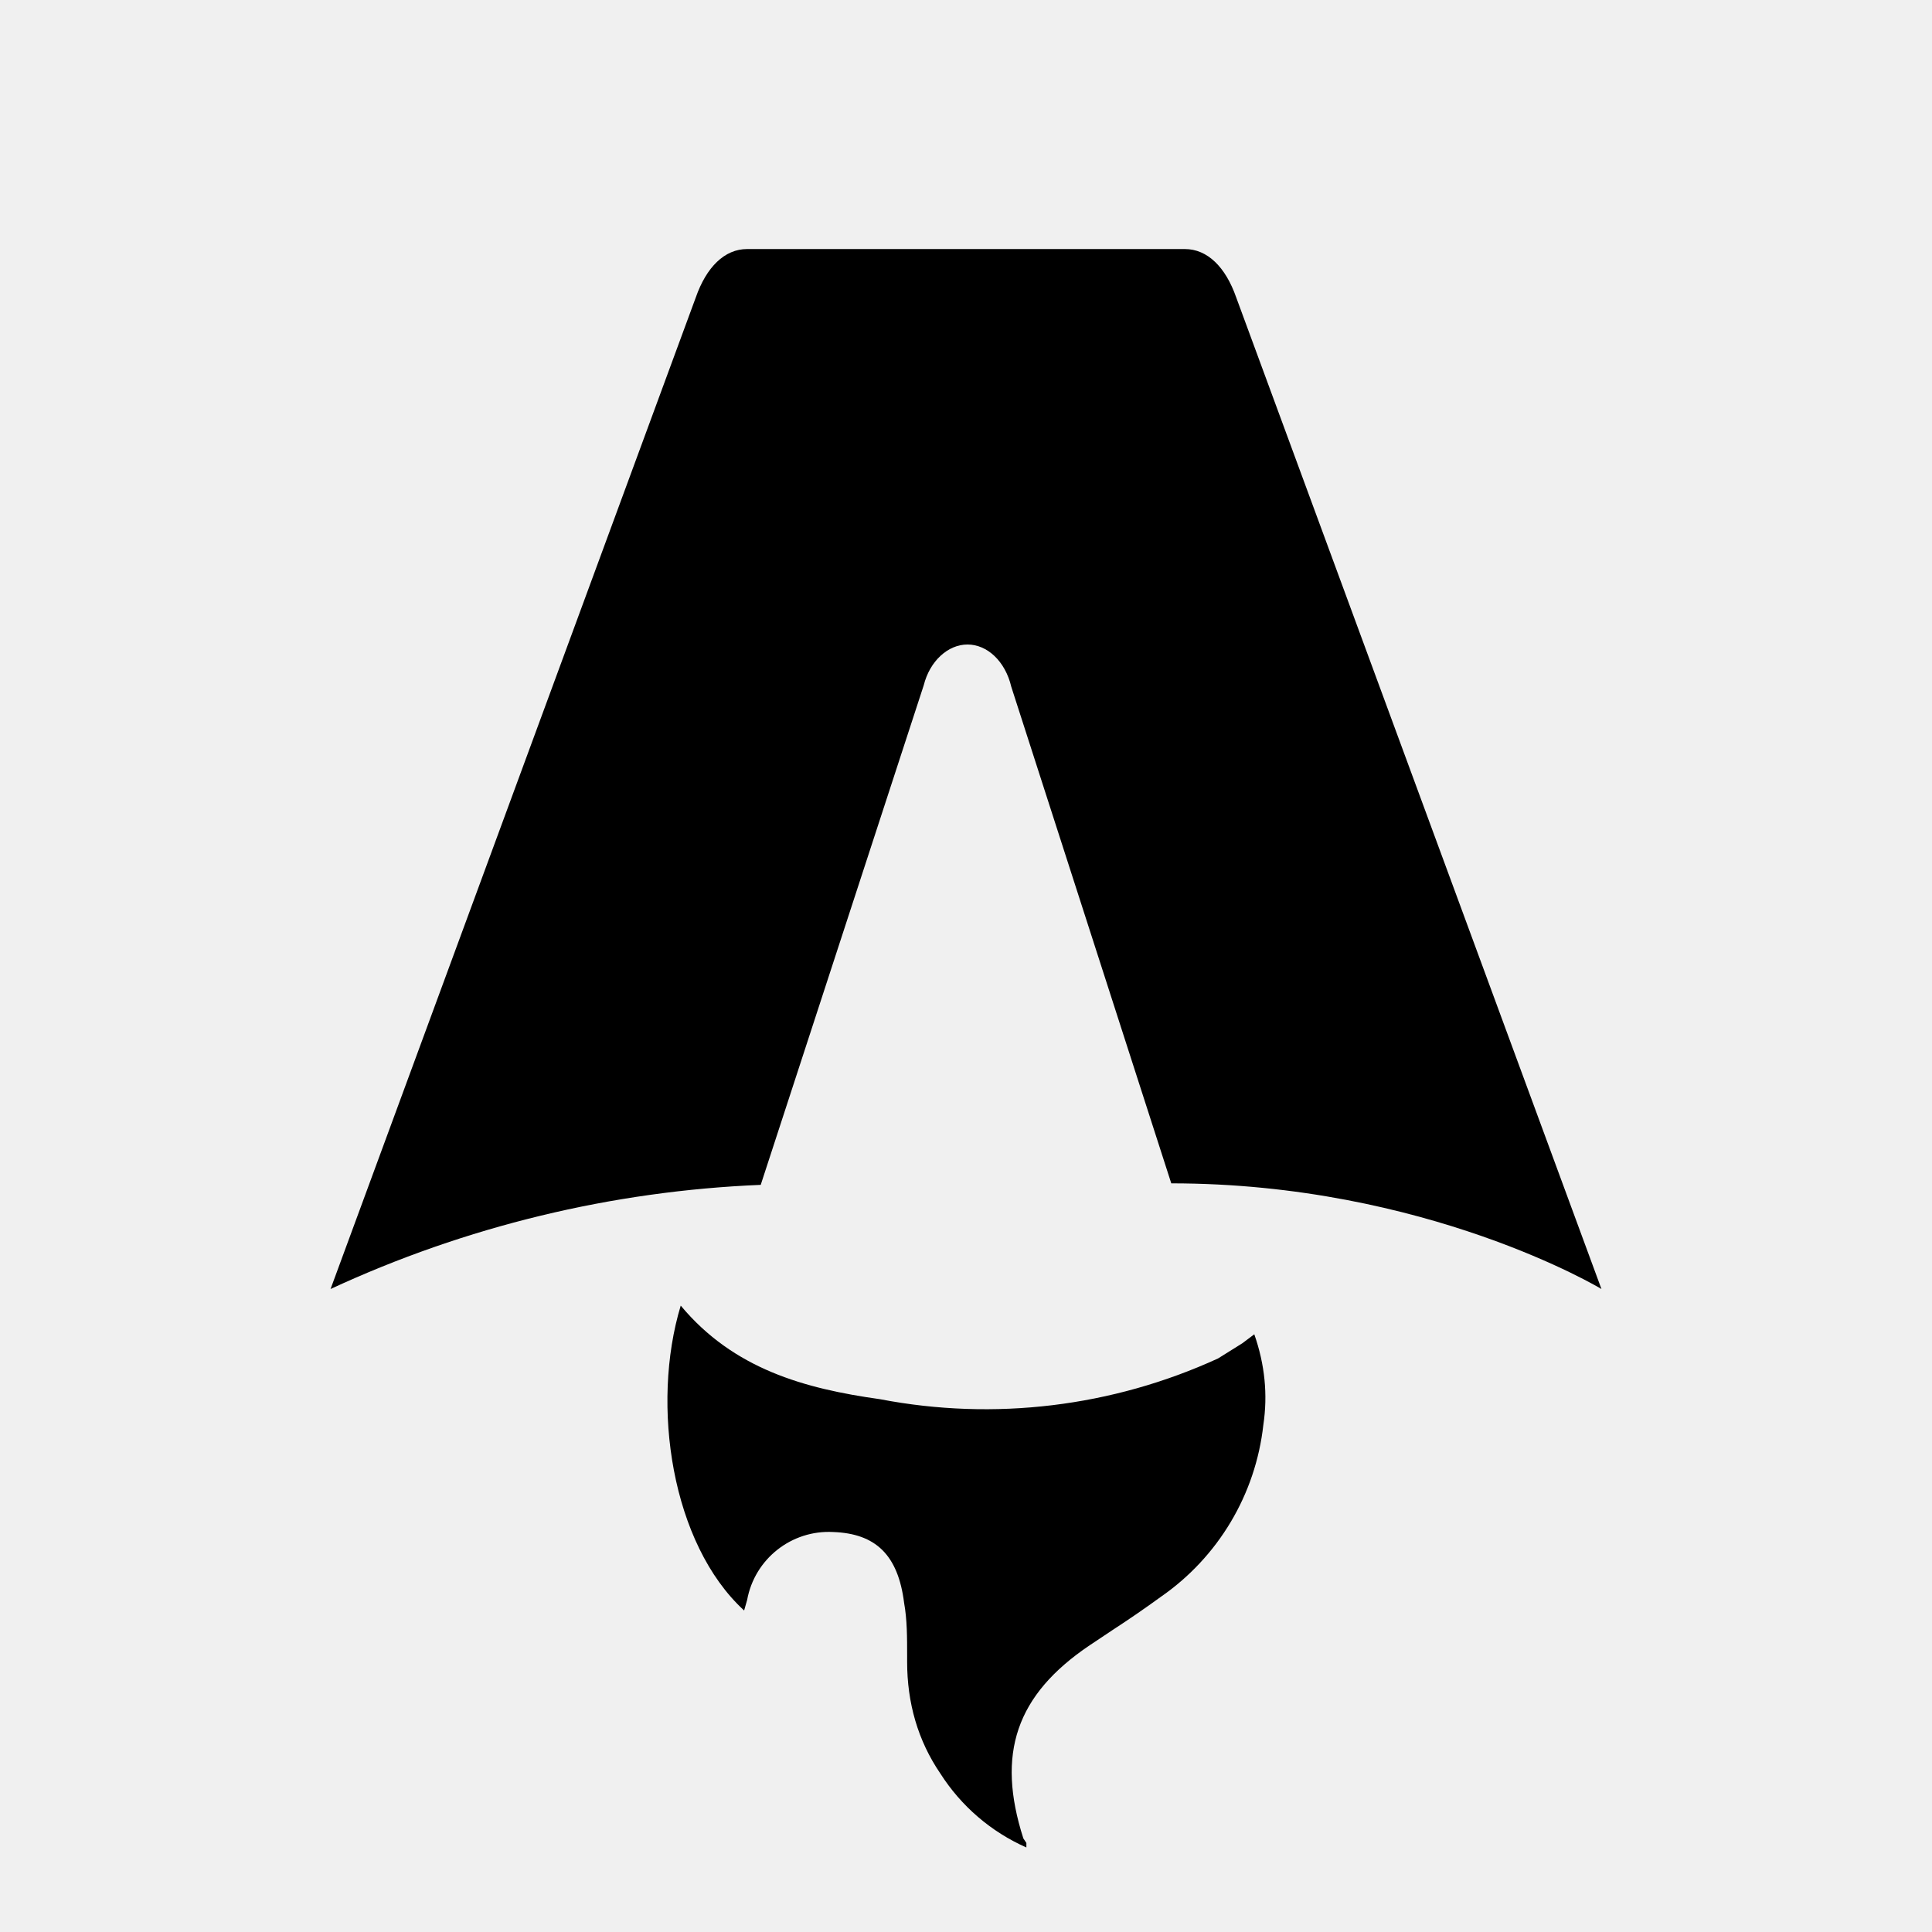
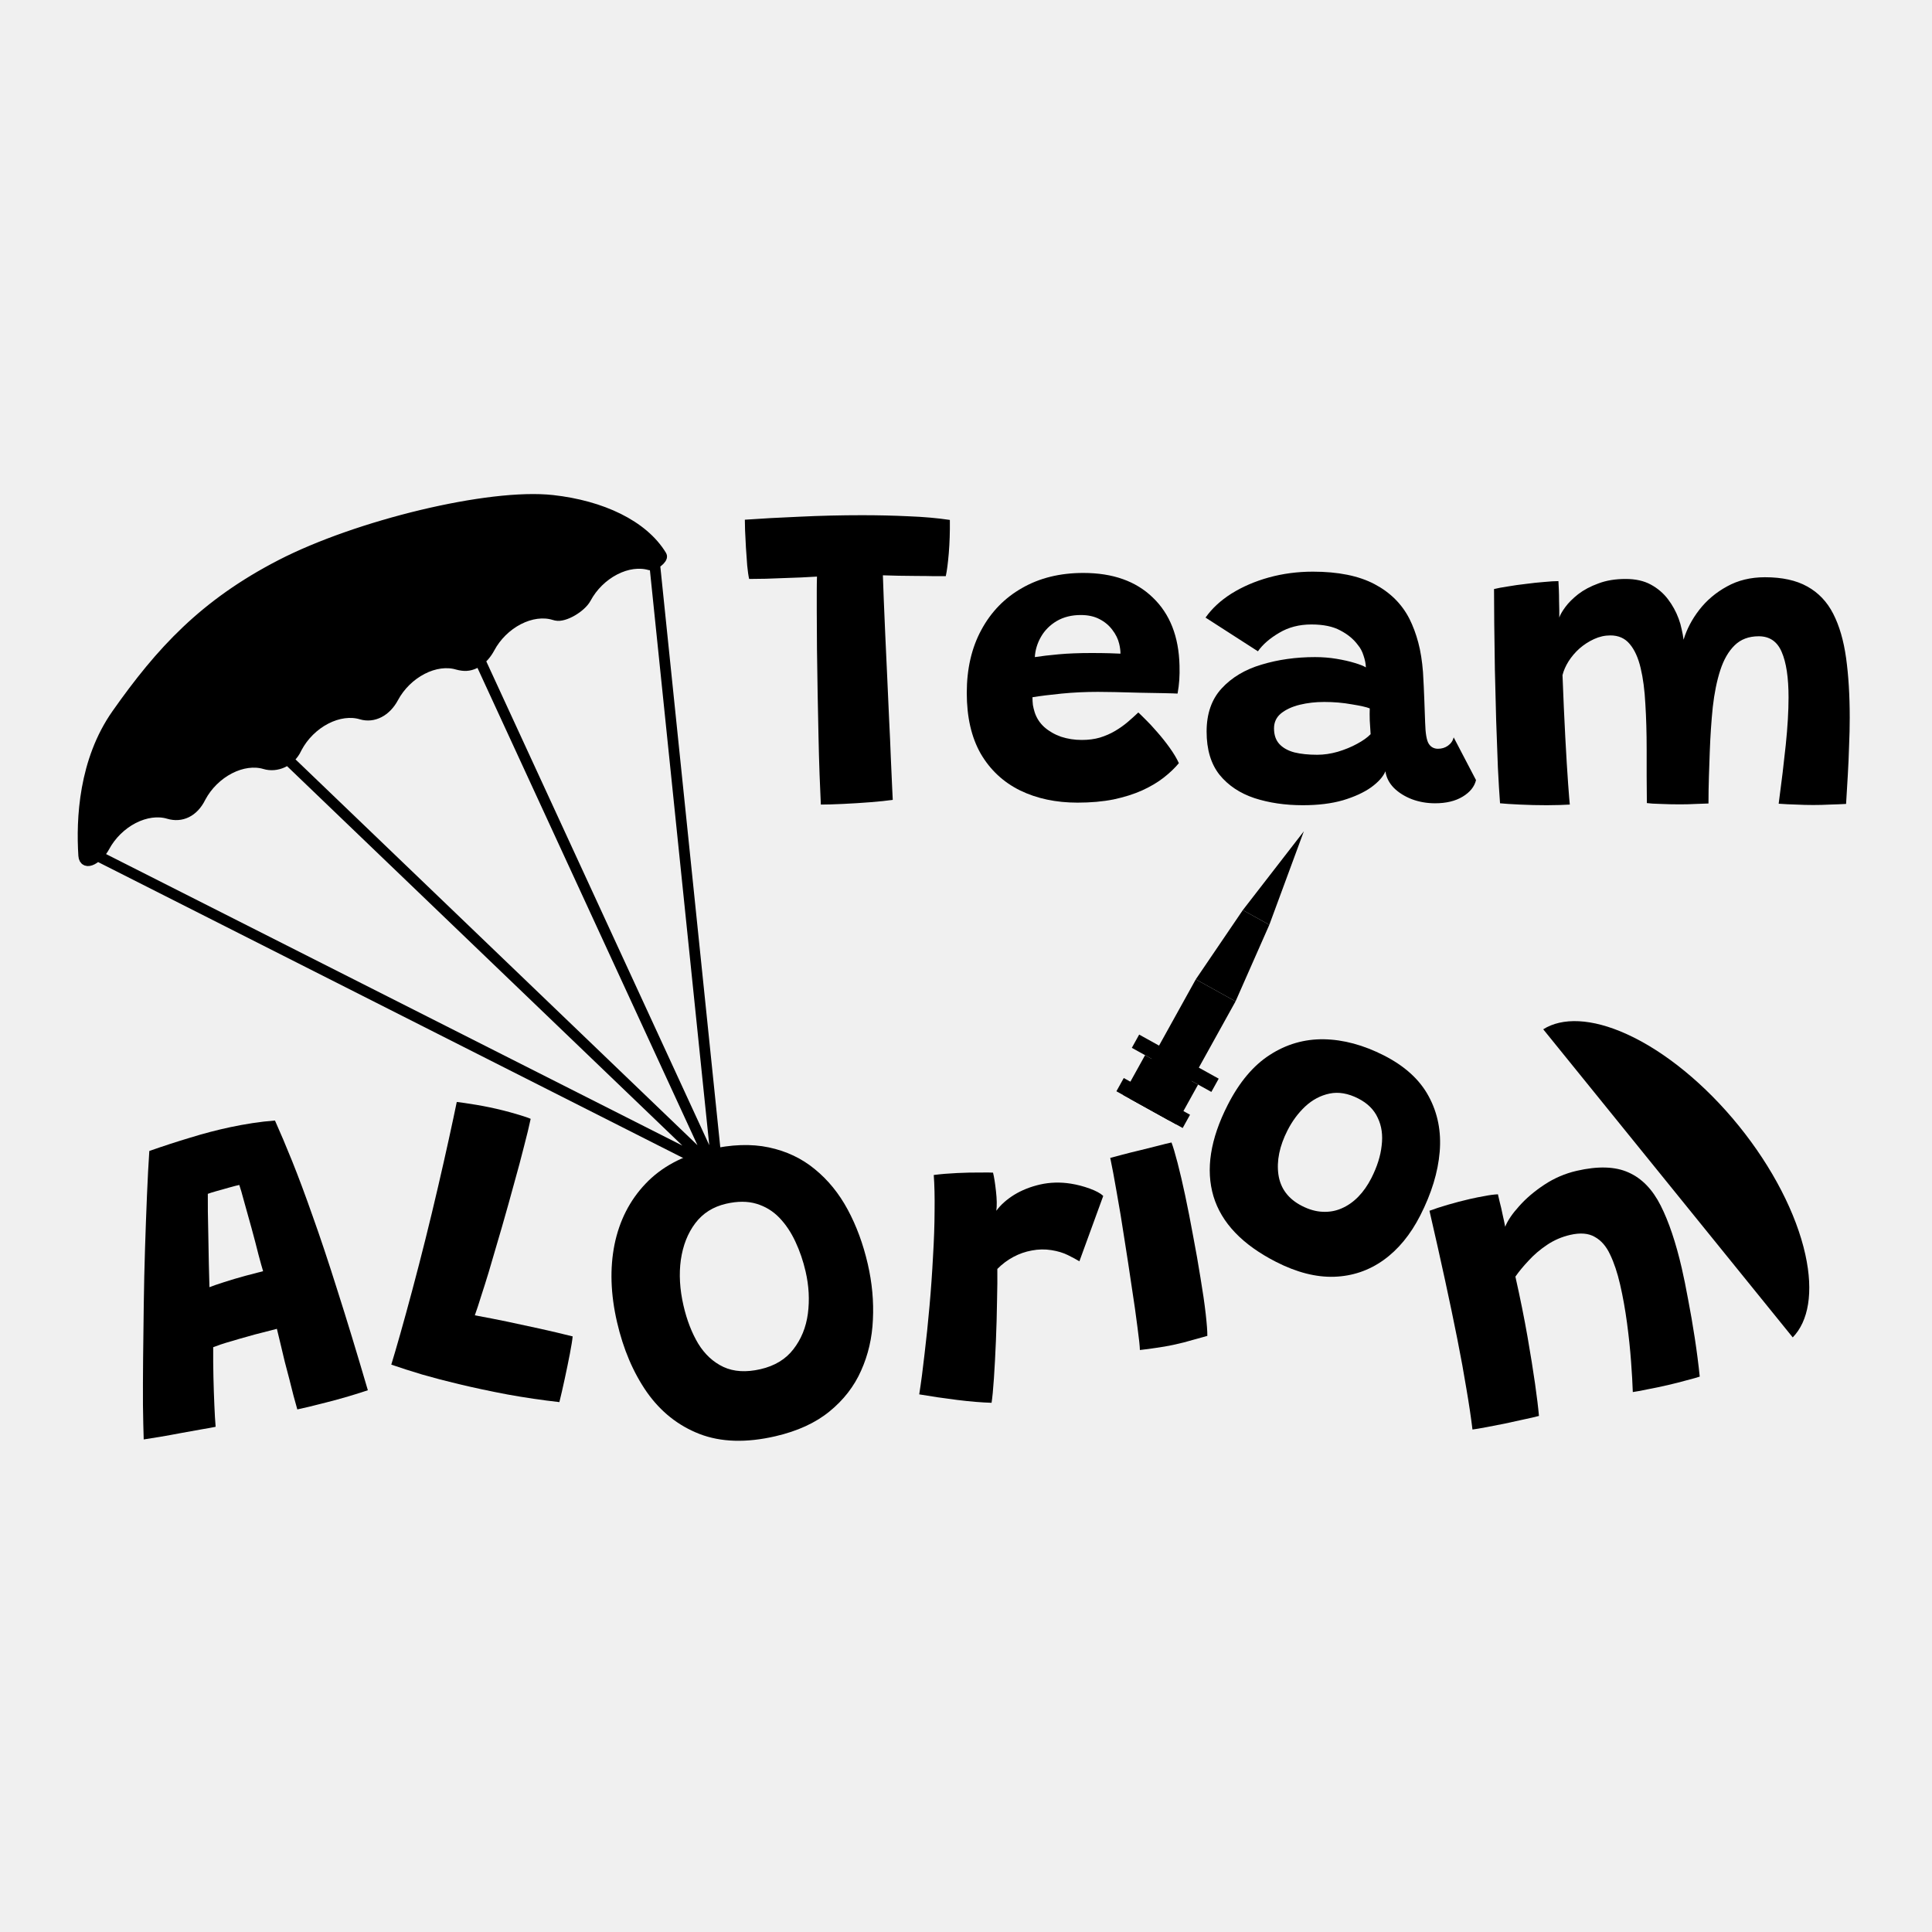
- <svg xmlns="http://www.w3.org/2000/svg" fill="none" viewBox="0 0 128 128">
-   <path d="M50.4 78.5a75.1 75.1 0 0 0-28.5 6.9l24.2-65.7c.7-2 1.9-3.2 3.4-3.2h29c1.5 0 2.7 1.2 3.4 3.2l24.2 65.7s-11.6-7-28.5-7L67 45.5c-.4-1.7-1.6-2.8-2.9-2.8-1.3 0-2.5 1.1-2.9 2.7L50.4 78.5Zm-1.1 28.2Zm-4.2-20.2c-2 6.6-.6 15.8 4.2 20.2a17.5 17.5 0 0 1 .2-.7 5.5 5.5 0 0 1 5.7-4.5c2.8.1 4.3 1.5 4.7 4.7.2 1.1.2 2.3.2 3.5v.4c0 2.7.7 5.2 2.2 7.4a13 13 0 0 0 5.7 4.9v-.3l-.2-.3c-1.8-5.6-.5-9.5 4.4-12.8l1.5-1a73 73 0 0 0 3.2-2.2 16 16 0 0 0 6.8-11.4c.3-2 .1-4-.6-6l-.8.6-1.6 1a37 37 0 0 1-22.4 2.7c-5-.7-9.7-2-13.2-6.2Z" />
+ <svg xmlns="http://www.w3.org/2000/svg" width="180" height="180" viewBox="0 0 180 180" fill="none">
+   <path d="M162.008 104.901C165.142 108.772 167.363 113.088 168.2 116.885C168.98 120.423 168.481 123.108 167.025 124.603L143.779 95.896C145.544 94.784 148.274 94.853 151.573 96.352C155.112 97.96 158.873 101.029 162.008 104.901Z" />
+   <path d="M111.409 91.242L115.114 93.295L108.953 104.41L105.248 102.356L111.409 91.242Z" />
+   <path d="M115.791 84.792L118.261 86.161L115.114 93.295L111.409 91.242L115.791 84.792Z" />
+   <path d="M106.684 98.309L111.624 101.047L109.571 104.752L104.631 102.014L106.684 98.309Z" />
+   <path d="M105.45 97.624L112.859 101.732L113.544 100.497L106.134 96.39L105.45 97.624Z" />
+   <path d="M104.013 101.671L110.188 105.094L110.873 103.859L104.698 100.437L104.013 101.671Z" />
+   <path d="M121.476 77.45L118.261 86.161L115.791 84.792L121.476 77.45Z" />
+   <path d="M10.896 66.534C7.835 70.883 7.581 76.304 7.801 79.711C7.867 80.74 9.157 79.95 9.721 78.894C10.319 77.775 11.286 76.821 12.409 76.24C13.533 75.66 14.721 75.502 15.713 75.8C16.878 76.15 18.007 75.639 18.666 74.313L18.693 74.261C19.291 73.142 20.258 72.188 21.382 71.607C22.506 71.027 23.694 70.869 24.685 71.167C25.744 71.485 27.036 70.961 27.605 69.749C27.623 69.711 27.643 69.671 27.666 69.628C28.264 68.509 29.23 67.555 30.354 66.975C31.478 66.394 32.666 66.236 33.658 66.534C34.786 66.873 35.958 66.268 36.638 64.995C37.236 63.876 38.203 62.922 39.327 62.342C40.45 61.761 41.639 61.603 42.63 61.901C42.764 61.941 42.918 61.969 43.081 61.991C44.099 62.131 45.038 61.434 45.611 60.362C46.208 59.243 47.175 58.289 48.299 57.709C49.423 57.129 50.611 56.97 51.603 57.268C51.669 57.288 51.738 57.306 51.809 57.323C52.571 57.501 54.137 56.564 54.583 55.729C55.181 54.611 56.148 53.656 57.272 53.076C58.395 52.496 59.584 52.337 60.575 52.635C60.883 52.728 61.788 52.041 61.628 51.777C59.902 48.923 56.011 47.128 51.492 46.622C45.595 45.963 33.3 48.95 26.163 52.635C19.026 56.32 14.991 60.715 10.896 66.534Z" />
+   <path d="M8.473 79.419L66.356 108.699M26.163 70.13L66.71 109.048M44.264 60.55L66.888 109.639M60.916 51.793L66.772 108.518M7.801 79.711C7.581 76.304 7.835 70.883 10.896 66.534C14.991 60.715 19.026 56.32 26.163 52.635C33.3 48.95 45.595 45.963 51.492 46.622C56.011 47.128 59.902 48.923 61.628 51.777C61.788 52.041 60.883 52.728 60.575 52.635C59.584 52.337 58.395 52.496 57.272 53.076C56.148 53.656 55.181 54.611 54.583 55.729C54.137 56.564 52.571 57.501 51.809 57.323C51.738 57.306 51.669 57.288 51.603 57.268C50.611 56.97 49.423 57.129 48.299 57.709C47.175 58.289 46.208 59.243 45.611 60.362C45.038 61.434 44.099 62.131 43.081 61.991C42.918 61.969 42.764 61.941 42.63 61.901C41.639 61.603 40.45 61.761 39.327 62.342C38.203 62.922 37.236 63.876 36.638 64.995C35.958 66.268 34.786 66.873 33.658 66.534C32.666 66.236 31.478 66.394 30.354 66.975C29.23 67.555 28.264 68.509 27.666 69.628C27.643 69.671 27.623 69.711 27.605 69.749C27.036 70.961 25.744 71.485 24.685 71.167C23.694 70.869 22.506 71.027 21.382 71.607C20.258 72.188 19.291 73.142 18.693 74.261L18.666 74.313C18.007 75.639 16.878 76.15 15.713 75.8C14.721 75.502 13.533 75.66 12.409 76.24C11.286 76.821 10.319 77.775 9.721 78.894C9.157 79.95 7.867 80.74 7.801 79.711Z" class="stroke" stroke-width="1" />
+   <path d="M143.381 131.919C142.995 132.022 142.514 132.133 141.939 132.252C141.368 132.384 140.782 132.512 140.181 132.637C139.697 132.735 139.141 132.843 138.511 132.961C137.882 133.079 137.44 133.154 137.187 133.185C137.052 132.066 136.865 130.81 136.625 129.414C136.398 128.016 136.117 126.473 135.782 124.785C135.447 123.098 135.063 121.257 134.63 119.263C134.197 117.269 133.714 115.116 133.18 112.804C133.659 112.625 134.231 112.438 134.898 112.243C135.564 112.048 136.242 111.871 136.931 111.712C137.411 111.601 137.876 111.508 138.323 111.432C138.781 111.34 139.193 111.286 139.558 111.27C139.585 111.386 139.641 111.627 139.725 111.991C139.819 112.338 139.909 112.728 139.995 113.16C140.091 113.576 140.171 113.954 140.236 114.295C140.46 113.723 140.894 113.082 141.537 112.373C142.178 111.65 142.961 110.983 143.888 110.373C144.814 109.762 145.816 109.332 146.895 109.083C148.882 108.624 150.495 108.676 151.734 109.239C152.969 109.788 153.966 110.817 154.725 112.325C155.48 113.82 156.134 115.763 156.686 118.153C156.878 118.985 157.077 119.965 157.283 121.094C157.499 122.208 157.702 123.385 157.893 124.627C158.084 125.87 158.24 127.079 158.361 128.255C158.107 128.341 157.696 128.457 157.128 128.602C156.575 128.757 155.987 128.906 155.363 129.05C154.701 129.203 154.068 129.335 153.464 129.447C152.863 129.572 152.417 129.655 152.125 129.695C152.1 128.934 152.046 127.989 151.963 126.859C151.88 125.728 151.755 124.533 151.587 123.271C151.416 121.997 151.2 120.795 150.939 119.665C150.687 118.573 150.377 117.646 150.009 116.883C149.654 116.116 149.179 115.569 148.583 115.241C147.997 114.897 147.23 114.835 146.282 115.054C145.503 115.234 144.787 115.543 144.136 115.981C143.484 116.418 142.912 116.906 142.421 117.444C141.926 117.969 141.514 118.467 141.186 118.94C141.647 120.996 142.023 122.866 142.316 124.549C142.606 126.22 142.84 127.678 143.018 128.924C143.193 130.156 143.314 131.154 143.381 131.919Z" />
+   <path d="M118.894 117.57C115.746 115.966 113.8 113.927 113.055 111.453C112.317 108.967 112.759 106.132 114.381 102.948C115.464 100.821 116.773 99.266 118.307 98.282C119.847 97.285 121.523 96.8 123.336 96.826C125.16 96.858 127.029 97.361 128.942 98.335C130.89 99.328 132.279 100.597 133.108 102.142C133.949 103.693 134.291 105.415 134.133 107.31C133.976 109.206 133.373 111.181 132.326 113.236C131.412 115.03 130.271 116.416 128.904 117.396C127.537 118.375 126.001 118.895 124.295 118.953C122.607 119.006 120.807 118.545 118.894 117.57ZM121.304 112.356C121.957 112.689 122.591 112.87 123.205 112.898C123.831 112.933 124.422 112.83 124.978 112.59C125.553 112.344 126.074 111.981 126.543 111.502C127.012 111.022 127.419 110.444 127.764 109.767C128.302 108.709 128.623 107.698 128.726 106.733C128.847 105.762 128.725 104.899 128.361 104.145C128.015 103.385 127.408 102.784 126.541 102.342C125.603 101.864 124.715 101.711 123.879 101.884C123.043 102.056 122.286 102.456 121.607 103.083C120.946 103.704 120.395 104.448 119.953 105.316C119.209 106.777 118.927 108.152 119.108 109.441C119.301 110.737 120.033 111.708 121.304 112.356Z" />
+   <path d="M112.485 124.461C112.266 124.521 111.847 124.638 111.23 124.81C110.628 124.992 109.981 125.157 109.29 125.304C108.781 125.412 108.262 125.502 107.732 125.574C107.218 125.656 106.707 125.723 106.201 125.777C106.194 125.424 106.119 124.717 105.975 123.657C105.842 122.581 105.663 121.324 105.439 119.886C105.229 118.445 105.001 116.96 104.758 115.43C104.525 113.885 104.287 112.443 104.043 111.104C103.813 109.763 103.611 108.688 103.439 107.88C103.698 107.811 104.078 107.71 104.581 107.576C105.084 107.441 105.628 107.305 106.212 107.168C106.793 107.017 107.35 106.878 107.882 106.751C108.411 106.611 108.832 106.508 109.145 106.442C109.296 106.832 109.487 107.473 109.718 108.365C109.948 109.256 110.181 110.256 110.417 111.365C110.669 112.552 110.917 113.815 111.16 115.153C111.417 116.489 111.646 117.79 111.847 119.056C112.058 120.306 112.219 121.417 112.33 122.388C112.439 123.347 112.49 124.038 112.485 124.461Z" />
+   <path d="M92.826 112.804C93.223 112.259 93.774 111.766 94.478 111.324C95.196 110.884 96.01 110.561 96.92 110.354C97.844 110.149 98.792 110.124 99.767 110.278C100.36 110.372 100.949 110.526 101.536 110.741C102.123 110.955 102.54 111.183 102.785 111.425L100.565 117.512C100.294 117.348 99.94 117.157 99.502 116.939C99.064 116.721 98.549 116.565 97.956 116.471C97.35 116.375 96.741 116.387 96.128 116.506C95.53 116.614 94.959 116.813 94.413 117.105C93.868 117.396 93.37 117.77 92.919 118.225C92.93 119.01 92.921 120.007 92.891 121.217C92.874 122.43 92.84 123.673 92.786 124.947C92.733 126.221 92.671 127.379 92.601 128.421C92.53 129.462 92.457 130.22 92.382 130.695C91.442 130.667 90.362 130.577 89.145 130.425C87.927 130.272 86.759 130.101 85.642 129.91C85.817 128.804 85.983 127.541 86.141 126.122C86.311 124.704 86.465 123.224 86.601 121.679C86.74 120.122 86.848 118.586 86.926 117.073C87.019 115.549 87.068 114.133 87.073 112.824C87.09 111.517 87.065 110.4 86.996 109.471C87.657 109.386 88.382 109.326 89.171 109.289C89.96 109.252 90.671 109.236 91.305 109.242C91.941 109.235 92.345 109.238 92.518 109.252C92.618 109.646 92.709 110.22 92.792 110.976C92.877 111.718 92.888 112.328 92.826 112.804Z" />
+   <path d="M72.237 133.813C69.522 134.44 67.165 134.368 65.168 133.598C63.183 132.824 61.549 131.525 60.265 129.7C58.995 127.873 58.069 125.699 57.487 123.178C56.887 120.58 56.809 118.169 57.254 115.945C57.711 113.719 58.672 111.834 60.136 110.292C61.61 108.734 63.588 107.668 66.069 107.095C68.135 106.619 69.987 106.553 71.627 106.9C73.267 107.247 74.696 107.923 75.913 108.928C77.144 109.93 78.166 111.186 78.979 112.695C79.793 114.204 80.416 115.894 80.848 117.764C81.253 119.518 81.412 121.247 81.326 122.95C81.254 124.65 80.887 126.233 80.227 127.699C79.579 129.162 78.599 130.428 77.286 131.498C75.986 132.564 74.303 133.336 72.237 133.813ZM70.856 127.563C72.181 127.257 73.201 126.639 73.917 125.707C74.645 124.773 75.095 123.67 75.267 122.399C75.436 121.114 75.366 119.803 75.057 118.465C74.829 117.478 74.513 116.552 74.108 115.687C73.7 114.81 73.199 114.063 72.606 113.448C72.012 112.832 71.303 112.401 70.48 112.153C69.656 111.905 68.712 111.904 67.646 112.15C66.438 112.429 65.483 113.033 64.78 113.961C64.078 114.89 63.629 116.027 63.433 117.372C63.247 118.701 63.33 120.126 63.681 121.646C63.993 122.997 64.45 124.177 65.053 125.188C65.665 126.182 66.448 126.905 67.4 127.355C68.366 127.803 69.518 127.872 70.856 127.563Z" />
+   <path d="M36.455 127.139C36.672 126.437 36.951 125.483 37.293 124.276C37.638 123.057 38.014 121.687 38.42 120.167C38.83 118.634 39.238 117.052 39.645 115.422C40.051 113.792 40.44 112.178 40.81 110.58C41.184 108.97 41.522 107.48 41.821 106.112C42.121 104.744 42.366 103.596 42.556 102.668C42.945 102.71 43.548 102.798 44.366 102.933C45.184 103.069 46.027 103.244 46.894 103.461C47.308 103.564 47.789 103.698 48.339 103.862C48.889 104.027 49.256 104.153 49.441 104.24C49.299 104.919 49.092 105.775 48.821 106.806C48.563 107.841 48.255 108.994 47.897 110.265C47.552 111.54 47.174 112.889 46.765 114.312C46.358 115.722 45.943 117.137 45.521 118.557C45.291 119.31 45.061 120.043 44.828 120.755C44.612 121.456 44.415 122.053 44.238 122.545C45.276 122.735 46.298 122.935 47.304 123.144C48.31 123.354 49.314 123.57 50.316 123.793C51.332 124.018 52.344 124.257 53.353 124.509C53.321 124.858 53.234 125.4 53.093 126.134C52.951 126.868 52.79 127.652 52.609 128.487C52.432 129.308 52.267 130.023 52.116 130.631C50.511 130.451 48.901 130.214 47.284 129.921C45.683 129.618 44.169 129.296 42.743 128.954C41.562 128.673 40.427 128.376 39.337 128.063C38.263 127.741 37.303 127.432 36.455 127.139Z" />
+   <path d="M20.09 132.93C19.764 132.999 19.311 133.082 18.732 133.177C18.155 133.286 17.532 133.398 16.861 133.514C16.206 133.639 15.563 133.756 14.931 133.863C14.313 133.967 13.798 134.049 13.389 134.109C13.36 133.27 13.337 132.198 13.319 130.893C13.313 129.586 13.318 128.133 13.333 126.535C13.347 124.937 13.368 123.269 13.394 121.533C13.417 119.783 13.457 118.043 13.512 116.314C13.567 114.585 13.627 112.943 13.692 111.389C13.757 109.835 13.83 108.45 13.912 107.233C15.193 106.783 16.462 106.37 17.718 105.994C18.984 105.602 20.224 105.278 21.436 105.02C22.128 104.873 22.823 104.745 23.523 104.638C24.222 104.53 24.921 104.45 25.618 104.397C26.11 105.492 26.644 106.755 27.221 108.186C27.798 109.618 28.432 111.316 29.122 113.282C29.823 115.233 30.594 117.543 31.434 120.213C32.284 122.868 33.23 125.972 34.272 129.527C33.853 129.67 33.252 129.859 32.471 130.094C31.689 130.328 30.864 130.551 29.996 130.763C29.143 130.985 28.378 131.168 27.7 131.312C27.593 130.939 27.476 130.515 27.347 130.038C27.232 129.558 27.102 129.047 26.96 128.505C26.817 127.962 26.674 127.414 26.528 126.858C26.396 126.3 26.268 125.762 26.144 125.243C26.02 124.724 25.904 124.244 25.797 123.804C25.383 123.905 24.937 124.021 24.46 124.149C23.98 124.265 23.497 124.395 23.009 124.539C22.532 124.668 22.083 124.798 21.661 124.928C21.236 125.046 20.864 125.159 20.547 125.267C20.229 125.376 20.001 125.458 19.863 125.515C19.856 126.443 19.863 127.375 19.885 128.311C19.907 129.247 19.936 130.12 19.972 130.931C20.005 131.728 20.044 132.394 20.09 132.93ZM19.514 119.925C19.802 119.809 20.259 119.651 20.885 119.45C21.51 119.249 22.164 119.055 22.847 118.869C23.53 118.683 24.085 118.538 24.513 118.433C24.428 118.165 24.286 117.657 24.086 116.909C23.897 116.145 23.68 115.318 23.437 114.43C23.19 113.528 22.961 112.704 22.748 111.959C22.545 111.198 22.394 110.678 22.294 110.399C22.085 110.443 21.775 110.523 21.363 110.638C20.951 110.753 20.552 110.865 20.167 110.974C19.781 111.083 19.513 111.167 19.362 111.227C19.364 111.622 19.365 112.173 19.366 112.882C19.377 113.575 19.392 114.349 19.41 115.204C19.428 116.059 19.443 116.9 19.456 117.729C19.479 118.542 19.498 119.274 19.514 119.925Z" />
+   <path d="M139.755 74.84C139.689 73.973 139.622 72.867 139.555 71.52C139.502 70.173 139.449 68.713 139.395 67.14C139.355 65.553 139.315 63.98 139.275 62.42C139.249 60.86 139.229 59.42 139.215 58.1C139.202 56.767 139.195 55.693 139.195 54.88C139.515 54.8 139.942 54.72 140.475 54.64C141.009 54.547 141.575 54.467 142.175 54.4C142.775 54.32 143.342 54.26 143.875 54.22C144.422 54.167 144.862 54.14 145.195 54.14C145.209 54.353 145.222 54.627 145.235 54.96C145.249 55.28 145.255 55.613 145.255 55.96C145.269 56.307 145.275 56.62 145.275 56.9C145.275 57.18 145.275 57.393 145.275 57.54C145.355 57.287 145.542 56.96 145.835 56.56C146.129 56.16 146.529 55.76 147.035 55.36C147.555 54.96 148.182 54.627 148.915 54.36C149.649 54.08 150.495 53.94 151.455 53.94C152.375 53.94 153.155 54.113 153.795 54.46C154.435 54.807 154.969 55.26 155.395 55.82C155.822 56.38 156.155 56.987 156.395 57.64C156.515 57.96 156.609 58.287 156.675 58.62C156.755 58.953 156.815 59.28 156.855 59.6C157.149 58.627 157.635 57.7 158.315 56.82C159.009 55.927 159.869 55.2 160.895 54.64C161.922 54.067 163.102 53.78 164.435 53.78C166.035 53.78 167.349 54.067 168.375 54.64C169.415 55.213 170.222 56.06 170.795 57.18C171.369 58.3 171.769 59.673 171.995 61.3C172.222 62.927 172.335 64.787 172.335 66.88C172.335 67.707 172.315 68.573 172.275 69.48C172.249 70.387 172.209 71.3 172.155 72.22C172.102 73.14 172.049 74.033 171.995 74.9C171.515 74.927 171.015 74.947 170.495 74.96C169.975 74.987 169.455 75 168.935 75C168.415 75 167.882 74.987 167.335 74.96C166.802 74.947 166.262 74.92 165.715 74.88C165.982 72.893 166.202 71.067 166.375 69.4C166.549 67.72 166.635 66.247 166.635 64.98C166.635 63.127 166.422 61.713 165.995 60.74C165.582 59.767 164.869 59.28 163.855 59.28C162.935 59.28 162.189 59.56 161.615 60.12C161.042 60.68 160.595 61.453 160.275 62.44C159.955 63.427 159.722 64.573 159.575 65.88C159.442 67.173 159.349 68.56 159.295 70.04C159.269 70.787 159.242 71.567 159.215 72.38C159.189 73.193 159.175 74.02 159.175 74.86C158.909 74.873 158.529 74.887 158.035 74.9C157.555 74.927 157.049 74.94 156.515 74.94C155.889 74.94 155.282 74.927 154.695 74.9C154.122 74.887 153.702 74.86 153.435 74.82C153.422 73.913 153.415 73.06 153.415 72.26C153.415 71.46 153.415 70.64 153.415 69.8C153.415 68.28 153.375 66.88 153.295 65.6C153.229 64.307 153.082 63.187 152.855 62.24C152.629 61.28 152.289 60.533 151.835 60C151.395 59.467 150.795 59.2 150.035 59.2C149.515 59.2 149.009 59.313 148.515 59.54C148.022 59.767 147.569 60.06 147.155 60.42C146.755 60.78 146.415 61.18 146.135 61.62C145.869 62.047 145.682 62.473 145.575 62.9C145.655 65.02 145.742 66.953 145.835 68.7C145.929 70.447 146.015 71.873 146.095 72.98C146.175 74.073 146.229 74.733 146.255 74.96C146.109 74.973 145.802 74.987 145.335 75C144.869 75.013 144.462 75.02 144.115 75.02C143.275 75.02 142.435 75 141.595 74.96C140.755 74.92 140.142 74.88 139.755 74.84Z" />
+   <path d="M121.377 75.02C119.737 75.02 118.237 74.8 116.877 74.36C115.517 73.907 114.43 73.18 113.617 72.18C112.817 71.167 112.417 69.827 112.417 68.16C112.417 66.493 112.884 65.153 113.817 64.14C114.764 63.113 116.004 62.373 117.537 61.92C119.084 61.453 120.744 61.22 122.517 61.22C123.21 61.22 123.877 61.273 124.517 61.38C125.157 61.487 125.717 61.613 126.197 61.76C126.69 61.907 127.044 62.047 127.257 62.18C127.244 61.833 127.17 61.467 127.037 61.08C126.917 60.693 126.744 60.367 126.517 60.1C126.117 59.553 125.57 59.1 124.877 58.74C124.197 58.367 123.297 58.18 122.177 58.18C121.044 58.18 120.044 58.44 119.177 58.96C118.31 59.467 117.65 60.04 117.197 60.68L112.317 57.54C112.917 56.687 113.724 55.94 114.737 55.3C115.764 54.66 116.924 54.16 118.217 53.8C119.524 53.44 120.89 53.26 122.317 53.26C124.677 53.26 126.59 53.647 128.057 54.42C129.524 55.193 130.61 56.273 131.317 57.66C131.65 58.327 131.924 59.06 132.137 59.86C132.35 60.66 132.497 61.58 132.577 62.62C132.63 63.513 132.67 64.347 132.697 65.12C132.724 65.893 132.75 66.627 132.777 67.32C132.804 68.333 132.917 68.993 133.117 69.3C133.317 69.607 133.604 69.76 133.977 69.76C134.324 69.76 134.63 69.667 134.897 69.48C135.177 69.28 135.357 69.02 135.437 68.7L137.517 72.68C137.37 73.293 136.957 73.807 136.277 74.22C135.597 74.633 134.737 74.84 133.697 74.84C132.937 74.84 132.217 74.713 131.537 74.46C130.857 74.193 130.297 73.84 129.857 73.4C129.417 72.947 129.157 72.433 129.077 71.86C128.864 72.367 128.417 72.867 127.737 73.36C127.057 73.84 126.184 74.24 125.117 74.56C124.05 74.867 122.804 75.02 121.377 75.02ZM122.717 70.32C123.344 70.32 123.984 70.227 124.637 70.04C125.304 69.84 125.904 69.593 126.437 69.3C126.984 69.007 127.404 68.707 127.697 68.4C127.67 67.987 127.644 67.56 127.617 67.12C127.604 66.68 127.604 66.307 127.617 66C127.324 65.88 126.764 65.753 125.937 65.62C125.124 65.473 124.27 65.4 123.377 65.4C122.564 65.4 121.804 65.487 121.097 65.66C120.39 65.833 119.81 66.1 119.357 66.46C118.917 66.82 118.697 67.287 118.697 67.86C118.697 68.473 118.864 68.96 119.197 69.32C119.53 69.68 119.997 69.94 120.597 70.1C121.197 70.247 121.904 70.32 122.717 70.32Z" />
+   <path d="M109.832 71.1C109.459 71.553 108.992 72 108.432 72.44C107.872 72.88 107.199 73.28 106.412 73.64C105.639 73.987 104.752 74.267 103.752 74.48C102.752 74.68 101.632 74.78 100.392 74.78C98.379 74.78 96.592 74.4 95.032 73.64C93.472 72.867 92.252 71.727 91.372 70.22C90.506 68.7 90.072 66.813 90.072 64.56C90.072 62.307 90.526 60.347 91.432 58.68C92.339 57 93.606 55.7 95.232 54.78C96.859 53.847 98.759 53.38 100.932 53.38C103.679 53.38 105.839 54.147 107.412 55.68C108.999 57.2 109.826 59.307 109.892 62C109.906 62.493 109.899 62.94 109.872 63.34C109.846 63.74 109.792 64.167 109.712 64.62C109.512 64.607 109.086 64.593 108.432 64.58C107.779 64.567 107.039 64.553 106.212 64.54C105.399 64.513 104.626 64.493 103.892 64.48C103.172 64.467 102.639 64.46 102.292 64.46C101.132 64.46 100.006 64.513 98.912 64.62C97.832 64.727 96.926 64.84 96.192 64.96C96.192 65.2 96.206 65.44 96.232 65.68C96.272 65.907 96.326 66.127 96.392 66.34C96.566 66.887 96.866 67.353 97.292 67.74C97.732 68.127 98.252 68.427 98.852 68.64C99.466 68.84 100.112 68.94 100.792 68.94C101.406 68.94 101.966 68.867 102.472 68.72C102.992 68.56 103.466 68.353 103.892 68.1C104.319 67.847 104.706 67.573 105.052 67.28C105.412 66.973 105.746 66.673 106.052 66.38C106.132 66.447 106.339 66.647 106.672 66.98C107.006 67.3 107.379 67.7 107.792 68.18C108.206 68.647 108.599 69.14 108.972 69.66C109.346 70.18 109.632 70.66 109.832 71.1ZM96.412 61.22C97.012 61.127 97.752 61.04 98.632 60.96C99.512 60.88 100.532 60.84 101.692 60.84C102.319 60.84 102.872 60.847 103.352 60.86C103.846 60.873 104.192 60.887 104.392 60.9C104.392 60.62 104.352 60.313 104.272 59.98C104.166 59.527 103.952 59.093 103.632 58.68C103.326 58.267 102.926 57.933 102.432 57.68C101.952 57.427 101.372 57.3 100.692 57.3C99.839 57.3 99.092 57.487 98.452 57.86C97.826 58.233 97.339 58.72 96.992 59.32C96.646 59.92 96.452 60.553 96.412 61.22Z" />
+   <path d="M69.796 53.94C69.729 53.647 69.669 53.233 69.616 52.7C69.576 52.153 69.536 51.587 69.496 51C69.469 50.4 69.443 49.867 69.416 49.4C69.403 48.92 69.396 48.593 69.396 48.42C70.889 48.313 72.589 48.22 74.496 48.14C76.416 48.047 78.356 48 80.316 48C81.796 48 83.236 48.033 84.636 48.1C86.049 48.153 87.336 48.267 88.496 48.44C88.509 49.547 88.476 50.58 88.396 51.54C88.316 52.487 88.223 53.2 88.116 53.68C87.863 53.68 87.496 53.68 87.016 53.68C86.536 53.667 86.003 53.66 85.416 53.66C84.843 53.647 84.276 53.64 83.716 53.64C83.156 53.627 82.669 53.613 82.256 53.6C82.269 54.093 82.296 54.827 82.336 55.8C82.376 56.76 82.423 57.86 82.476 59.1C82.529 60.34 82.589 61.64 82.656 63C82.723 64.36 82.783 65.693 82.836 67C82.903 68.307 82.956 69.507 82.996 70.6C83.049 71.68 83.089 72.573 83.116 73.28C83.156 73.973 83.176 74.387 83.176 74.52C82.643 74.6 81.949 74.673 81.096 74.74C80.243 74.807 79.389 74.86 78.536 74.9C77.696 74.94 77.009 74.96 76.476 74.96C76.436 74.173 76.396 73.227 76.356 72.12C76.316 71 76.283 69.793 76.256 68.5C76.229 67.193 76.203 65.86 76.176 64.5C76.149 63.127 76.129 61.787 76.116 60.48C76.103 59.173 76.096 57.973 76.096 56.88C76.096 56.267 76.096 55.693 76.096 55.16C76.096 54.627 76.103 54.147 76.116 53.72C75.663 53.747 75.169 53.773 74.636 53.8C74.103 53.813 73.556 53.833 72.996 53.86C72.436 53.887 71.883 53.907 71.336 53.92C70.789 53.933 70.276 53.94 69.796 53.94Z" />
  <style>
        path { fill: #000; }
+         path.stroke { fill: none; stroke: #000; }
        @media (prefers-color-scheme: dark) {
            path { fill: #FFF; }
+             path.stroke { fill: none; stroke: #FFF; }
        }
    </style>
</svg>
